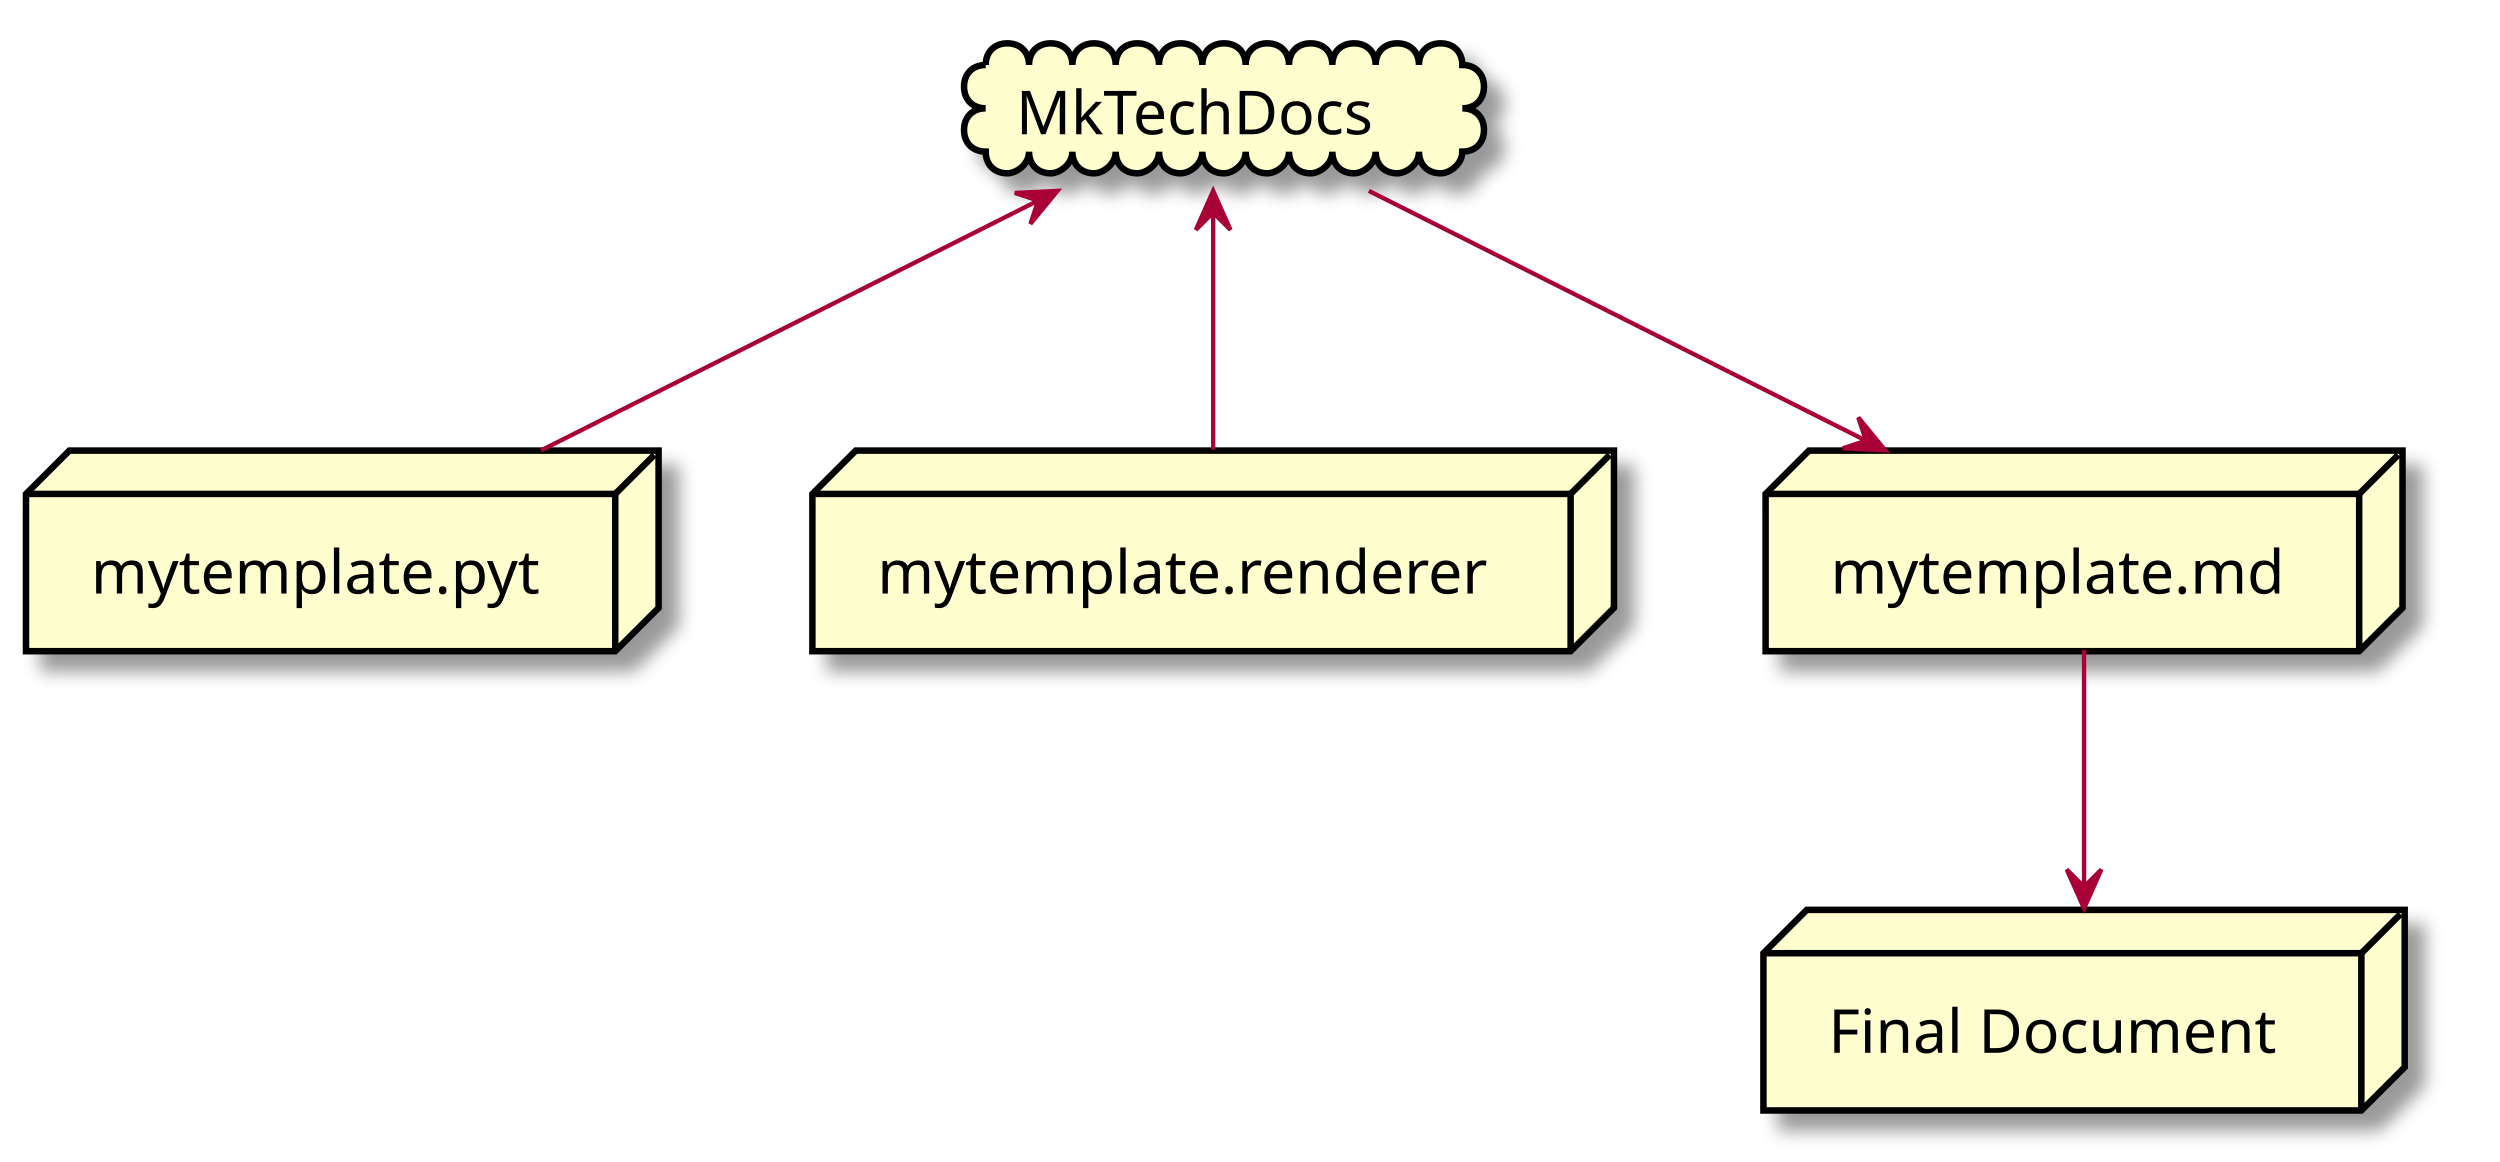
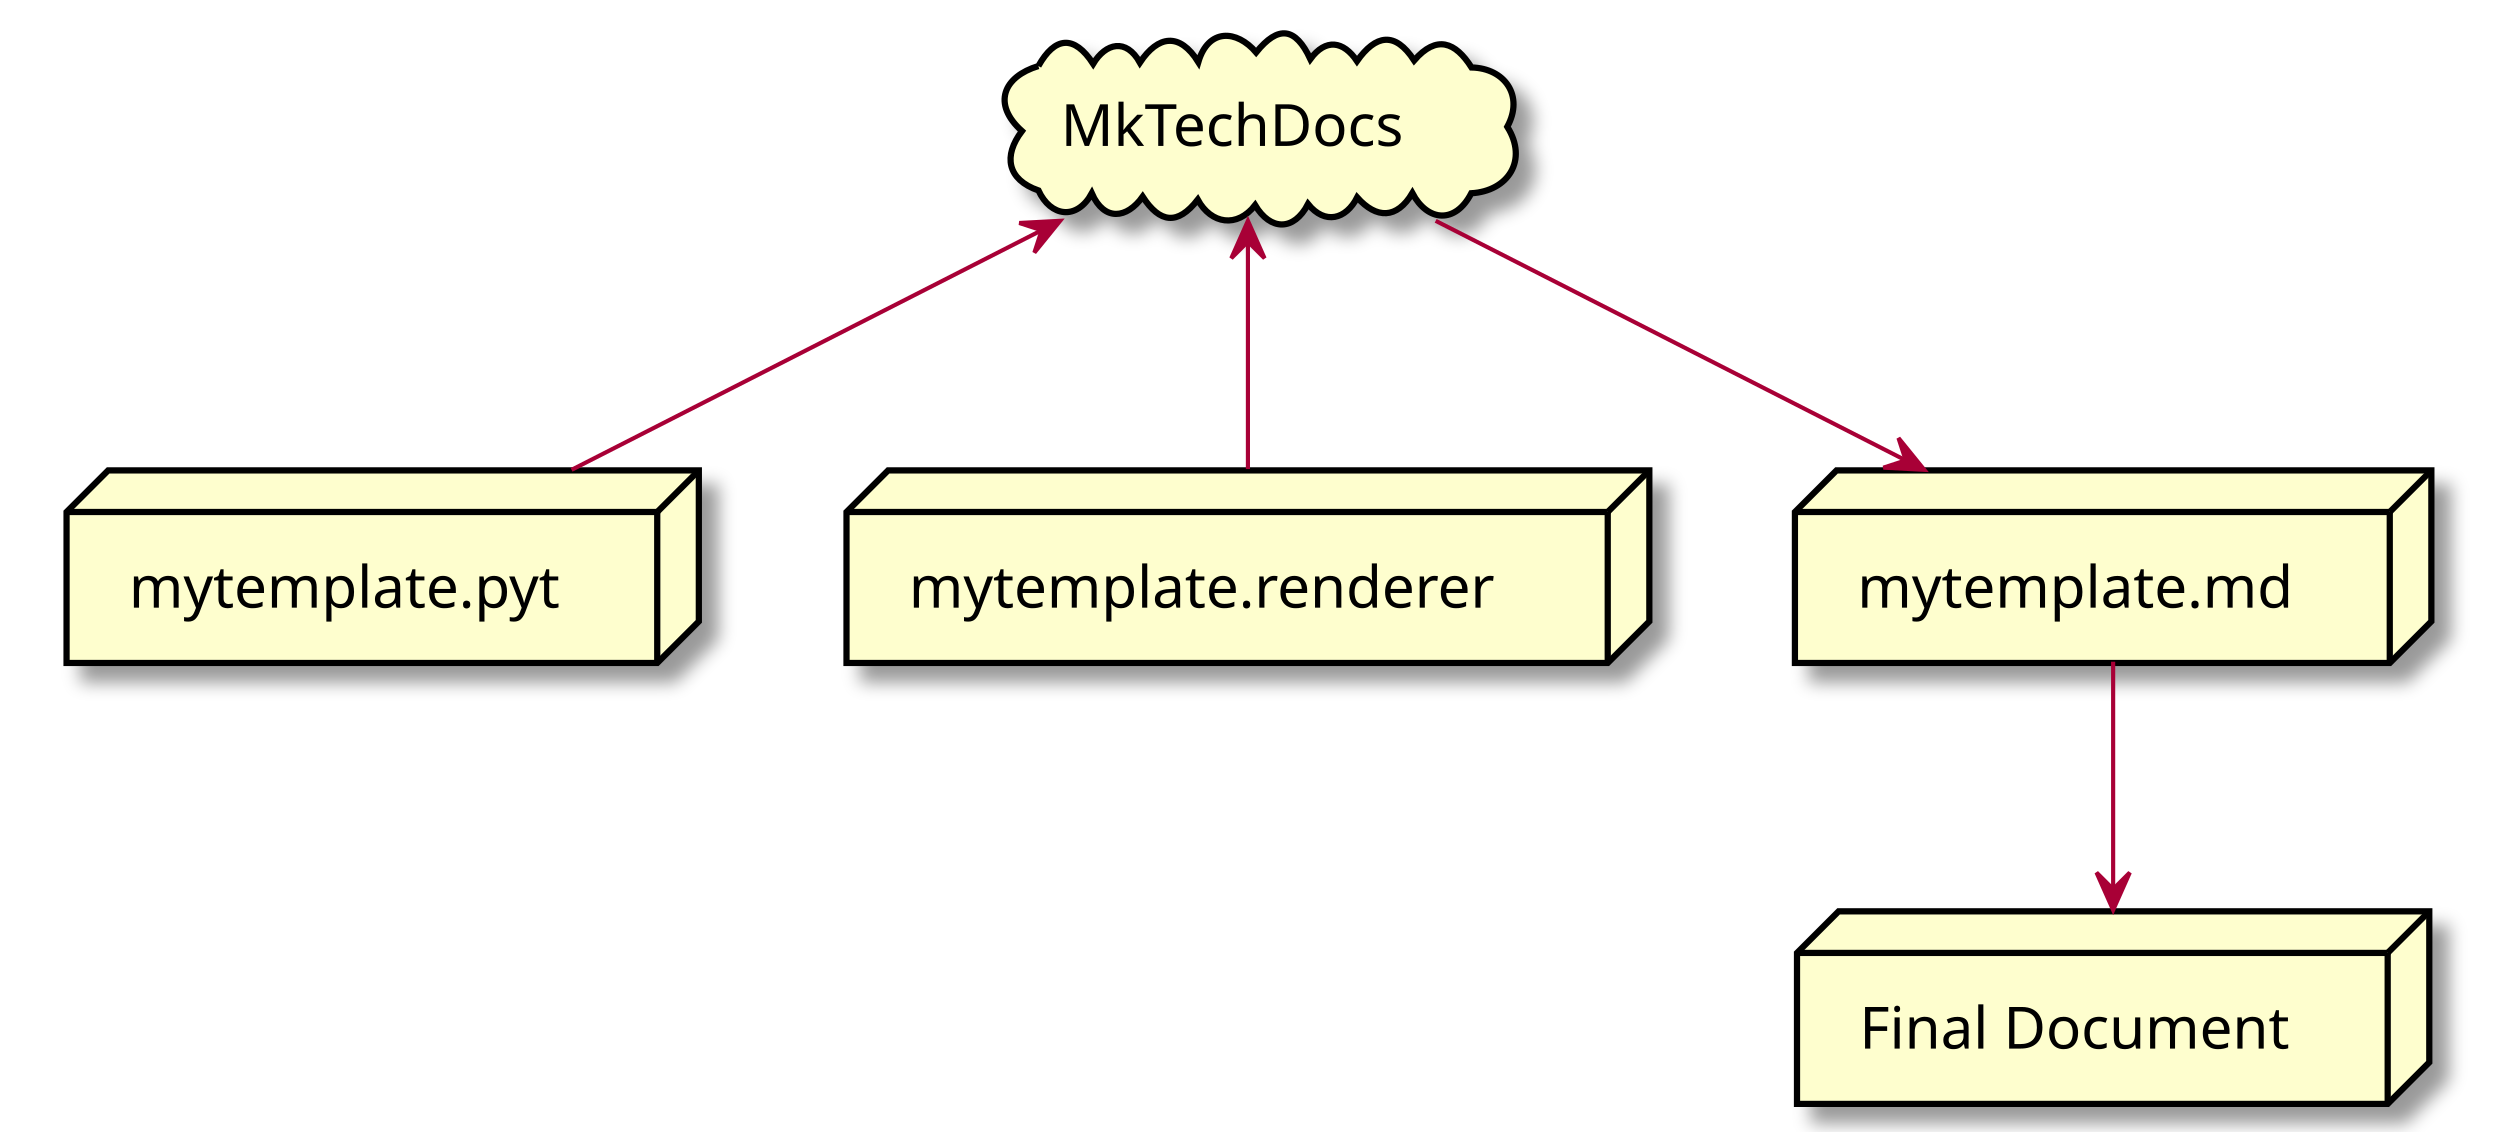
- <svg xmlns="http://www.w3.org/2000/svg" contentScriptType="application/ecmascript" contentStyleType="text/css" height="268px" preserveAspectRatio="none" style="width:577px;height:268px;" version="1.1" viewBox="0 0 577 268" width="577px" zoomAndPan="magnify">
+ <svg xmlns="http://www.w3.org/2000/svg" contentScriptType="application/ecmascript" contentStyleType="text/css" height="272px" preserveAspectRatio="none" style="width:601px;height:272px;background:#FFFFFF;" version="1.1" viewBox="0 0 601 272" width="601px" zoomAndPan="magnify">
  <defs>
    <filter height="300%" id="f1awqo8ywfoaq1" width="300%" x="-1" y="-1">
      <feGaussianBlur result="blurOut" stdDeviation="2.0" />
      <feColorMatrix in="blurOut" result="blurOut2" type="matrix" values="0 0 0 0 0 0 0 0 0 0 0 0 0 0 0 0 0 0 .4 0" />
      <feOffset dx="4.0" dy="4.0" in="blurOut2" result="blurOut3" />
      <feBlend in="SourceGraphic" in2="blurOut3" mode="normal" />
    </filter>
  </defs>
  <g>
-     <polygon fill="#FEFECE" filter="url(#f1awqo8ywfoaq1)" points="6,114,16,104,152,104,152,140.297,142,150.297,6,150.297,6,114" style="stroke: #000000; stroke-width: 1.5;" />
-     <line style="stroke: #000000; stroke-width: 1.5;" x1="142" x2="151" y1="114" y2="105" />
-     <line style="stroke: #000000; stroke-width: 1.5;" x1="6" x2="142" y1="114" y2="114" />
-     <line style="stroke: #000000; stroke-width: 1.5;" x1="142" x2="142" y1="114" y2="150.297" />
-     <text fill="#000000" font-family="sans-serif" font-size="14" lengthAdjust="spacingAndGlyphs" textLength="106" x="21" y="136.995">mytemplate.pyt</text>
-     <polygon fill="#FEFECE" filter="url(#f1awqo8ywfoaq1)" points="187.5,114,197.5,104,372.5,104,372.5,140.297,362.5,150.297,187.5,150.297,187.5,114" style="stroke: #000000; stroke-width: 1.5;" />
-     <line style="stroke: #000000; stroke-width: 1.5;" x1="362.5" x2="371.5" y1="114" y2="105" />
-     <line style="stroke: #000000; stroke-width: 1.5;" x1="187.5" x2="362.5" y1="114" y2="114" />
-     <line style="stroke: #000000; stroke-width: 1.5;" x1="362.5" x2="362.5" y1="114" y2="150.297" />
-     <text fill="#000000" font-family="sans-serif" font-size="14" lengthAdjust="spacingAndGlyphs" textLength="145" x="202.5" y="136.995">mytemplate.renderer</text>
-     <path d="M227.5,15 C227.5,12 229.5,10 232.5,10 C235.5,10 237.5,12 237.5,15 C237.5,12 239.5,10 242.5,10 C245.5,10 247.5,12 247.5,15 C247.5,12 249.5,10 252.5,10 C255.5,10 257.5,12 257.5,15 C257.5,12 259.5,10 262.5,10 C265.5,10 267.5,12 267.5,15 C267.5,12 269.5,10 272.5,10 C275.5,10 277.5,12 277.5,15 C277.5,12 279.5,10 282.5,10 C285.5,10 287.5,12 287.5,15 C287.5,12 289.5,10 292.5,10 C295.5,10 297.5,12 297.5,15 C297.5,12 299.5,10 302.5,10 C305.5,10 307.5,12 307.5,15 C307.5,12 309.5,10 312.5,10 C315.5,10 317.5,12 317.5,15 C317.5,12 319.5,10 322.5,10 C325.5,10 327.5,12 327.5,15 C327.5,12 329.5,10 332.5,10 C335.5,10 337.5,12 337.5,15 C340.5,15 342.5,17 342.5,20 C342.5,23 340.5,25 337.5,25 C340.5,25 342.5,27 342.5,30 C342.5,33 340.5,35 337.5,35 C337.5,38 334.5,40 332.5,40 C329.5,40 327.5,38 327.5,35 C327.5,38 324.5,40 322.5,40 C319.5,40 317.5,38 317.5,35 C317.5,38 314.5,40 312.5,40 C309.5,40 307.5,38 307.5,35 C307.5,38 304.5,40 302.5,40 C299.5,40 297.5,38 297.5,35 C297.5,38 294.5,40 292.5,40 C289.5,40 287.5,38 287.5,35 C287.5,38 284.5,40 282.5,40 C279.5,40 277.5,38 277.5,35 C277.5,38 274.5,40 272.5,40 C269.5,40 267.5,38 267.5,35 C267.5,38 264.5,40 262.5,40 C259.5,40 257.5,38 257.5,35 C257.5,38 254.5,40 252.5,40 C249.5,40 247.5,38 247.5,35 C247.5,38 244.5,40 242.5,40 C239.5,40 237.5,38 237.5,35 C237.5,38 234.5,40 232.5,40 C229.5,40 227.5,38 227.5,35 C224.5,35 222.5,33 222.5,30 C222.5,27 224.5,25 227.5,25 C224.5,25 222.5,23 222.5,20 C222.5,17 224.5,15 227.5,15 " fill="#FEFECE" filter="url(#f1awqo8ywfoaq1)" style="stroke: #000000; stroke-width: 1.5;" />
-     <text fill="#000000" font-family="sans-serif" font-size="14" lengthAdjust="spacingAndGlyphs" textLength="91" x="234.5" y="30.995">MkTechDocs</text>
-     <polygon fill="#FEFECE" filter="url(#f1awqo8ywfoaq1)" points="407.5,114,417.5,104,554.5,104,554.5,140.297,544.5,150.297,407.5,150.297,407.5,114" style="stroke: #000000; stroke-width: 1.5;" />
-     <line style="stroke: #000000; stroke-width: 1.5;" x1="544.5" x2="553.5" y1="114" y2="105" />
-     <line style="stroke: #000000; stroke-width: 1.5;" x1="407.5" x2="544.5" y1="114" y2="114" />
-     <line style="stroke: #000000; stroke-width: 1.5;" x1="544.5" x2="544.5" y1="114" y2="150.297" />
-     <text fill="#000000" font-family="sans-serif" font-size="14" lengthAdjust="spacingAndGlyphs" textLength="107" x="422.5" y="136.995">mytemplate.md</text>
-     <polygon fill="#FEFECE" filter="url(#f1awqo8ywfoaq1)" points="407,220,417,210,555,210,555,246.297,545,256.297,407,256.297,407,220" style="stroke: #000000; stroke-width: 1.5;" />
-     <line style="stroke: #000000; stroke-width: 1.5;" x1="545" x2="554" y1="220" y2="211" />
-     <line style="stroke: #000000; stroke-width: 1.5;" x1="407" x2="545" y1="220" y2="220" />
-     <line style="stroke: #000000; stroke-width: 1.5;" x1="545" x2="545" y1="220" y2="256.297" />
-     <text fill="#000000" font-family="sans-serif" font-size="14" lengthAdjust="spacingAndGlyphs" textLength="108" x="422" y="242.995">Final Document</text>
-     <path d="M239.276,46.463 C206.122,63.123 159.336,86.632 124.867,103.952 " fill="none" id="MTD-PYT" style="stroke: #A80036; stroke-width: 1.0;" />
-     <polygon fill="#A80036" points="244.065,44.057,234.227,44.524,239.597,46.302,237.819,51.672,244.065,44.057" style="stroke: #A80036; stroke-width: 1.0;" />
-     <path d="M280,49.377 C280,65.721 280,87.455 280,103.767 " fill="none" id="MTD-RND" style="stroke: #A80036; stroke-width: 1.0;" />
-     <polygon fill="#A80036" points="280,44.057,276,53.057,280,49.057,284,53.057,280,44.057" style="stroke: #A80036; stroke-width: 1.0;" />
-     <path d="M315.935,44.057 C347.815,60.076 394.726,83.648 430.398,101.573 " fill="none" id="MTD-MD" style="stroke: #A80036; stroke-width: 1.0;" />
-     <polygon fill="#A80036" points="435.133,103.952,428.887,96.337,430.665,101.707,425.295,103.485,435.133,103.952" style="stroke: #A80036; stroke-width: 1.0;" />
-     <path d="M481,150 C481,166.003 481,187.446 481,204.528 " fill="none" id="MD-FD" style="stroke: #A80036; stroke-width: 1.0;" />
-     <polygon fill="#A80036" points="481,209.678,485,200.678,481,204.678,477,200.678,481,209.678" style="stroke: #A80036; stroke-width: 1.0;" />
+     <polygon fill="#FEFECE" filter="url(#f1awqo8ywfoaq1)" points="16,123.083,26,113.083,168,113.083,168,149.38,158,159.38,16,159.38,16,123.083" style="stroke:#000000;stroke-width:1.5;" />
+     <line style="stroke:#000000;stroke-width:1.5;" x1="158" x2="168" y1="123.083" y2="113.083" />
+     <line style="stroke:#000000;stroke-width:1.5;" x1="16" x2="158" y1="123.083" y2="123.083" />
+     <line style="stroke:#000000;stroke-width:1.5;" x1="158" x2="158" y1="123.083" y2="159.38" />
+     <text fill="#000000" font-family="sans-serif" font-size="14" lengthAdjust="spacing" textLength="112" x="31" y="146.078">mytemplate.pyt</text>
+     <polygon fill="#FEFECE" filter="url(#f1awqo8ywfoaq1)" points="203.5,123.083,213.5,113.083,396.5,113.083,396.5,149.38,386.5,159.38,203.5,159.38,203.5,123.083" style="stroke:#000000;stroke-width:1.5;" />
+     <line style="stroke:#000000;stroke-width:1.5;" x1="386.5" x2="396.5" y1="123.083" y2="113.083" />
+     <line style="stroke:#000000;stroke-width:1.5;" x1="203.5" x2="386.5" y1="123.083" y2="123.083" />
+     <line style="stroke:#000000;stroke-width:1.5;" x1="386.5" x2="386.5" y1="123.083" y2="159.38" />
+     <text fill="#000000" font-family="sans-serif" font-size="14" lengthAdjust="spacing" textLength="153" x="218.5" y="146.078">mytemplate.renderer</text>
+     <path d="M249.627,15.877 C253.617,8.749 258.224,8.32 262.8,15.331 C265.824,10.334 270.725,9.1 274.032,15.041 C278.405,8.478 283.587,7.706 288.08,14.918 C290.489,6.773 297.285,7.091 301.976,12.594 C307.307,6 311.432,6.535 315.008,14.198 C318.707,9.176 322.947,9.815 326.22,14.682 C330.699,8.36 335.327,7.414 339.963,14.522 C345.389,8.303 349.854,10.076 353.759,16.22 C361.754,16.393 366.415,23.027 362.351,30.471 C367.41,38.525 362.556,45.95 353.691,46.463 C349.933,53.794 343.258,53.418 339.529,46.435 C335.773,52.706 330.909,52.637 326.265,47.465 C323.568,52.736 318.543,54.104 314.453,49.059 C311.03,55.607 305.421,55.49 301.732,49.325 C297.398,54.878 291.178,53.899 287.938,48.008 C283.092,54.222 278.852,53.658 274.698,47.281 C270.897,52.585 265.487,53.292 262.47,46.489 C258.86,53.039 252.559,52.144 249.653,45.79 C242.118,43.167 241.119,37.494 245.677,31.506 C238.419,25.004 241.214,18.418 249.627,15.877 " fill="#FEFECE" filter="url(#f1awqo8ywfoaq1)" style="stroke:#000000;stroke-width:1.5;" />
+     <text fill="#000000" font-family="sans-serif" font-size="14" lengthAdjust="spacing" textLength="90" x="255" y="35.078">MkTechDocs</text>
+     <polygon fill="#FEFECE" filter="url(#f1awqo8ywfoaq1)" points="431.5,123.083,441.5,113.083,584.5,113.083,584.5,149.38,574.5,159.38,431.5,159.38,431.5,123.083" style="stroke:#000000;stroke-width:1.5;" />
+     <line style="stroke:#000000;stroke-width:1.5;" x1="574.5" x2="584.5" y1="123.083" y2="113.083" />
+     <line style="stroke:#000000;stroke-width:1.5;" x1="431.5" x2="574.5" y1="123.083" y2="123.083" />
+     <line style="stroke:#000000;stroke-width:1.5;" x1="574.5" x2="574.5" y1="123.083" y2="159.38" />
+     <text fill="#000000" font-family="sans-serif" font-size="14" lengthAdjust="spacing" textLength="113" x="446.5" y="146.078">mytemplate.md</text>
+     <polygon fill="#FEFECE" filter="url(#f1awqo8ywfoaq1)" points="432,229.083,442,219.083,584,219.083,584,255.38,574,265.38,432,265.38,432,229.083" style="stroke:#000000;stroke-width:1.5;" />
+     <line style="stroke:#000000;stroke-width:1.5;" x1="574" x2="584" y1="229.083" y2="219.083" />
+     <line style="stroke:#000000;stroke-width:1.5;" x1="432" x2="574" y1="229.083" y2="229.083" />
+     <line style="stroke:#000000;stroke-width:1.5;" x1="574" x2="574" y1="229.083" y2="265.38" />
+     <text fill="#000000" font-family="sans-serif" font-size="14" lengthAdjust="spacing" textLength="112" x="447" y="252.078">Final Document</text>
+     <path d="M250.315,55.404 C216.009,72.886 170.743,95.954 137.404,112.945 " fill="none" id="MTD-backto-PYT" style="stroke:#A80036;stroke-width:1.0;" />
+     <polygon fill="#A80036" points="254.867,53.084,245.032,53.606,250.412,55.354,248.665,60.734,254.867,53.084" style="stroke:#A80036;stroke-width:1.0;" />
+     <path d="M300,58.214 C300,75.237 300,96.687 300,112.762 " fill="none" id="MTD-backto-RND" style="stroke:#A80036;stroke-width:1.0;" />
+     <polygon fill="#A80036" points="300,53.084,296,62.084,300,58.084,304,62.084,300,53.084" style="stroke:#A80036;stroke-width:1.0;" />
+     <path d="M345.133,53.084 C378.408,70.041 423.671,93.108 458.036,110.621 " fill="none" id="MTD-to-MD" style="stroke:#A80036;stroke-width:1.0;" />
+     <polygon fill="#A80036" points="462.596,112.945,456.394,105.295,458.142,110.675,452.762,112.422,462.596,112.945" style="stroke:#A80036;stroke-width:1.0;" />
+     <path d="M508,159.084 C508,175.086 508,196.529 508,213.611 " fill="none" id="MD-to-FD" style="stroke:#A80036;stroke-width:1.0;" />
+     <polygon fill="#A80036" points="508,218.762,512,209.762,508,213.762,504,209.762,508,218.762" style="stroke:#A80036;stroke-width:1.0;" />
  </g>
</svg>
